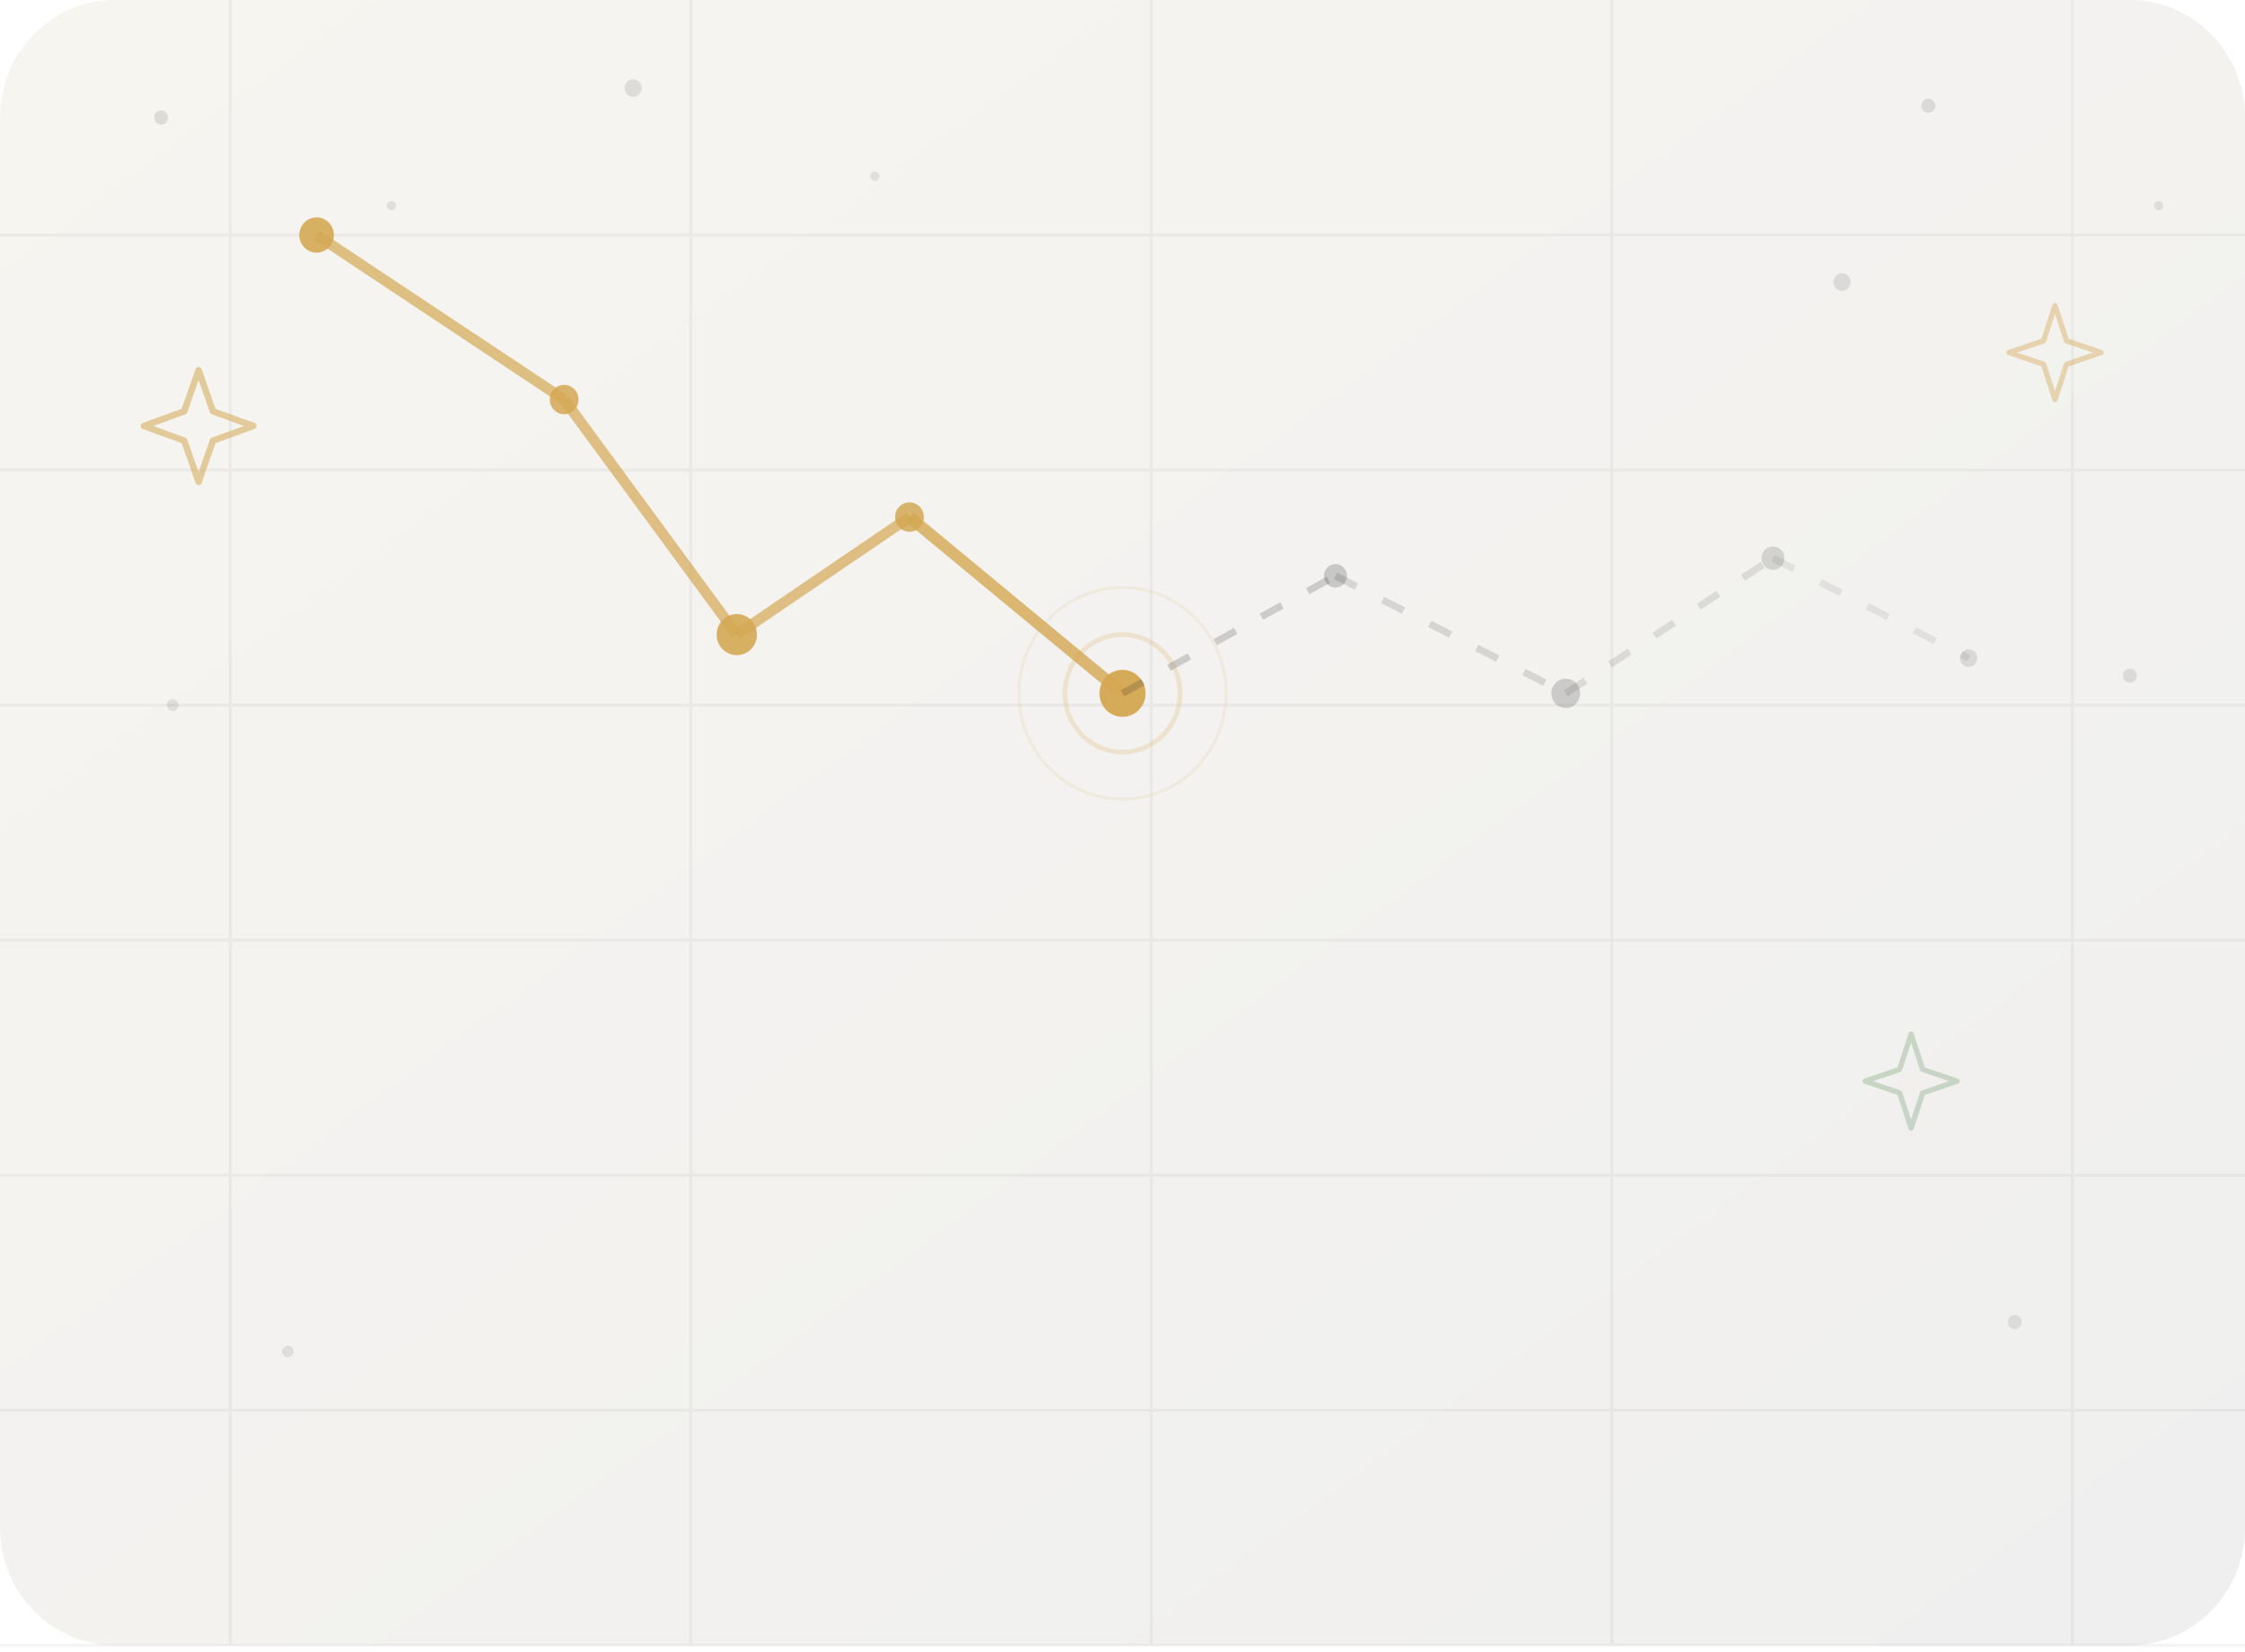
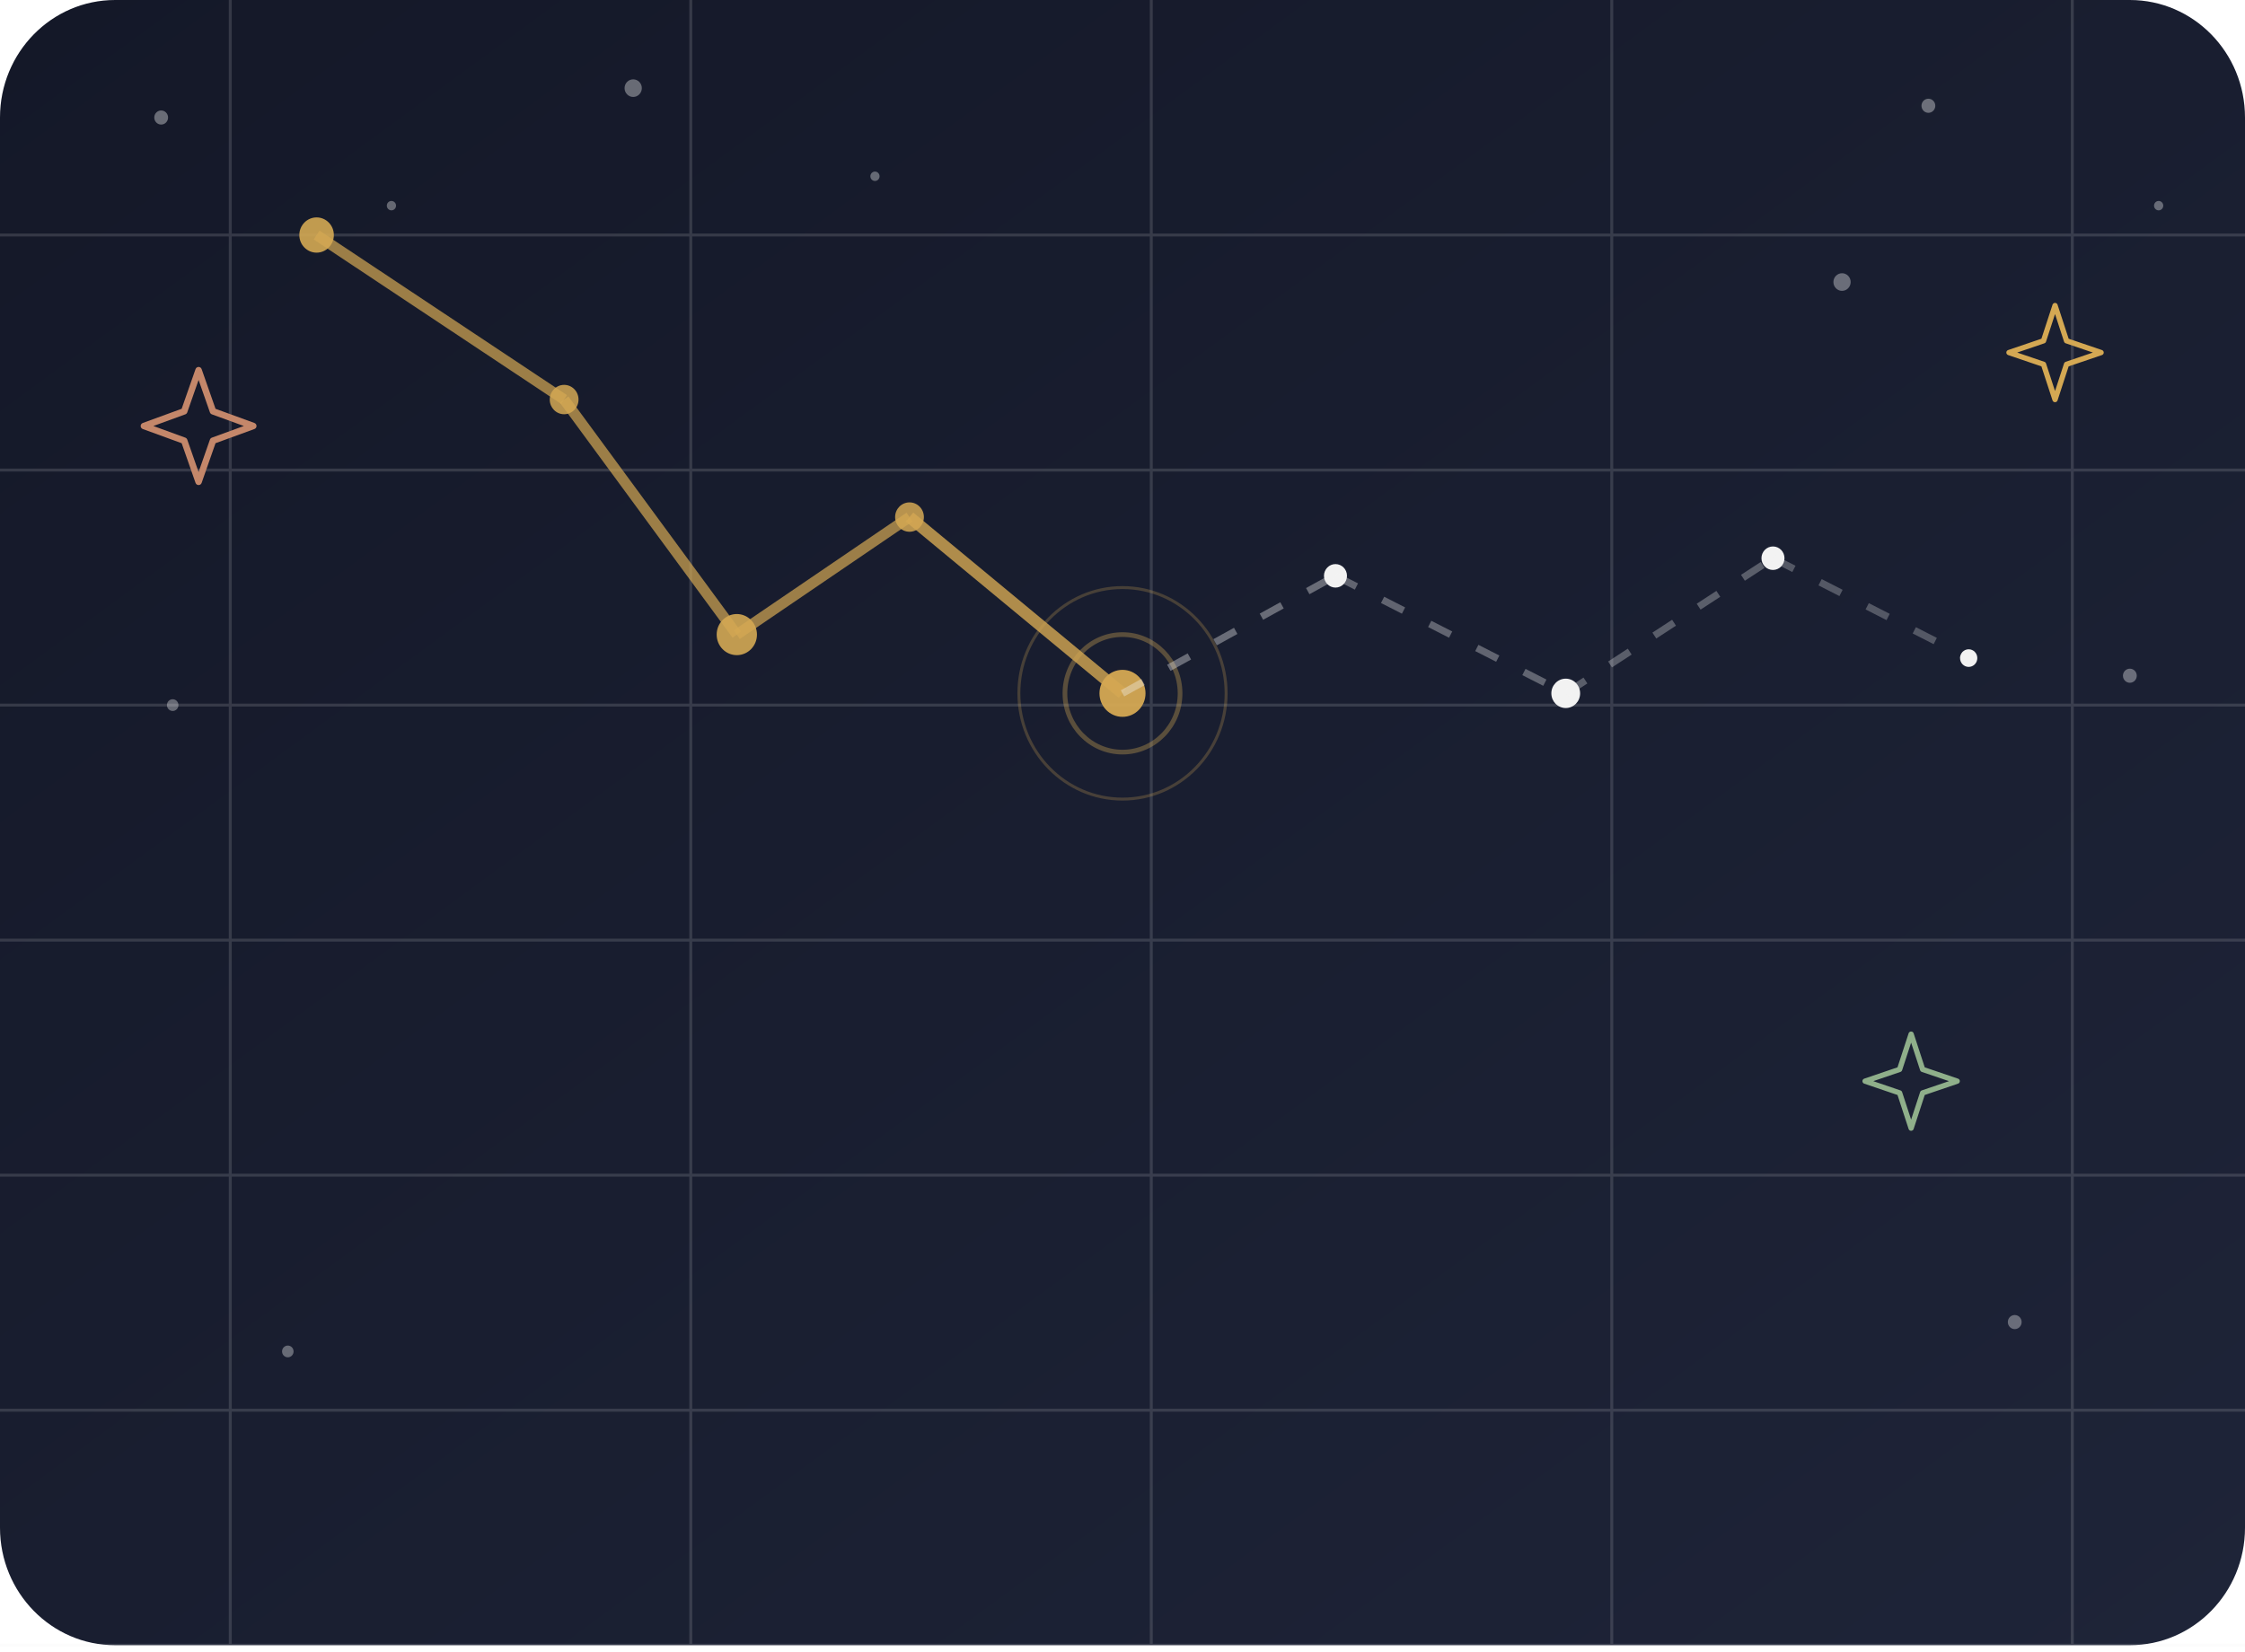
<svg xmlns="http://www.w3.org/2000/svg" width="382" height="281" viewBox="0 0 382 281" fill="none">
  <path d="M362.41 0H19.59C8.771 0 0 8.954 0 20V260C0 271.046 8.771 280 19.59 280H362.41C373.229 280 382 271.046 382 260V20C382 8.954 373.229 0 362.41 0Z" fill="url(#paint0_linear_543_9655)" />
-   <g opacity="0.05">
-     <path d="M0 40H382" stroke="#1A1C1E" stroke-width="0.5" />
-     <path d="M0 80H382" stroke="#1A1C1E" stroke-width="0.5" />
-     <path d="M0 120H382" stroke="#1A1C1E" stroke-width="0.5" />
-     <path d="M0 160H382" stroke="#1A1C1E" stroke-width="0.5" />
-     <path d="M0 200H382" stroke="#1A1C1E" stroke-width="0.5" />
-     <path d="M0 240H382" stroke="#1A1C1E" stroke-width="0.5" />
-     <path d="M0 280H382" stroke="#1A1C1E" stroke-width="0.5" />
-     <path d="M39.18 0V280" stroke="#1A1C1E" stroke-width="0.5" />
-     <path d="M117.539 0V280" stroke="#1A1C1E" stroke-width="0.5" />
-     <path d="M195.896 0V280" stroke="#1A1C1E" stroke-width="0.5" />
-     <path d="M274.256 0V280" stroke="#1A1C1E" stroke-width="0.5" />
-     <path d="M352.615 0V280" stroke="#1A1C1E" stroke-width="0.5" />
+   <g opacity="0.15" stroke="#E8E8E8" stroke-width="0.5">
+     <path d="M0 40H382" />
+     <path d="M0 80H382" />
+     <path d="M0 120H382" />
+     <path d="M0 160H382" />
+     <path d="M0 200H382" />
+     <path d="M0 240H382" />
+     <path d="M0 280H382" />
+     <path d="M39.18 0V280" />
+     <path d="M117.539 0V280" />
+     <path d="M195.896 0V280" />
+     <path d="M274.256 0V280" />
+     <path d="M352.615 0V280" />
  </g>
-   <path opacity="0.12" d="M27.424 21.2C28.074 21.2 28.6 20.663 28.6 20C28.6 19.337 28.074 18.8 27.424 18.8C26.775 18.8 26.249 19.337 26.249 20C26.249 20.663 26.775 21.2 27.424 21.2Z" fill="#1A1C1E" />
-   <path opacity="0.1" d="M66.605 35.8C67.038 35.8 67.388 35.442 67.388 35C67.388 34.558 67.038 34.2 66.605 34.2C66.172 34.2 65.821 34.558 65.821 35C65.821 35.442 66.172 35.8 66.605 35.8Z" fill="#1A1C1E" />
-   <path opacity="0.11" d="M107.743 16.5C108.554 16.5 109.212 15.828 109.212 15C109.212 14.172 108.554 13.5 107.743 13.5C106.931 13.5 106.273 14.172 106.273 15C106.273 15.828 106.931 16.5 107.743 16.5Z" fill="#1A1C1E" />
-   <path opacity="0.1" d="M148.881 30.8C149.314 30.8 149.665 30.442 149.665 30C149.665 29.558 149.314 29.2 148.881 29.2C148.448 29.2 148.098 29.558 148.098 30C148.098 30.442 148.448 30.8 148.881 30.8Z" fill="#1A1C1E" />
-   <path opacity="0.12" d="M328.128 19.2C328.777 19.2 329.303 18.663 329.303 18C329.303 17.337 328.777 16.8 328.128 16.8C327.478 16.8 326.952 17.337 326.952 18C326.952 18.663 327.478 19.2 328.128 19.2Z" fill="#1A1C1E" />
-   <path opacity="0.1" d="M367.307 35.8C367.74 35.8 368.091 35.442 368.091 35C368.091 34.558 367.74 34.2 367.307 34.2C366.874 34.2 366.523 34.558 366.523 35C366.523 35.442 366.874 35.8 367.307 35.8Z" fill="#1A1C1E" />
-   <path opacity="0.11" d="M313.434 49.5C314.246 49.5 314.903 48.828 314.903 48C314.903 47.172 314.246 46.5 313.434 46.5C312.623 46.5 311.965 47.172 311.965 48C311.965 48.828 312.623 49.5 313.434 49.5Z" fill="#1A1C1E" />
-   <path opacity="0.1" d="M29.384 121C29.925 121 30.363 120.552 30.363 120C30.363 119.448 29.925 119 29.384 119C28.843 119 28.404 119.448 28.404 120C28.404 120.552 28.843 121 29.384 121Z" fill="#1A1C1E" />
-   <path opacity="0.11" d="M362.409 116.2C363.058 116.2 363.584 115.663 363.584 115C363.584 114.337 363.058 113.8 362.409 113.8C361.76 113.8 361.233 114.337 361.233 115C361.233 115.663 361.76 116.2 362.409 116.2Z" fill="#1A1C1E" />
-   <path opacity="0.1" d="M48.974 231C49.515 231 49.953 230.552 49.953 230C49.953 229.448 49.515 229 48.974 229C48.433 229 47.994 229.448 47.994 230C47.994 230.552 48.433 231 48.974 231Z" fill="#1A1C1E" />
-   <path opacity="0.1" d="M342.819 226.2C343.468 226.2 343.994 225.663 343.994 225C343.994 224.337 343.468 223.8 342.819 223.8C342.17 223.8 341.644 224.337 341.644 225C341.644 225.663 342.17 226.2 342.819 226.2Z" fill="#1A1C1E" />
+   <path opacity="0.37" d="M27.424 21.2C28.074 21.2 28.6 20.663 28.6 20C28.6 19.337 28.074 18.8 27.424 18.8C26.775 18.8 26.249 19.337 26.249 20C26.249 20.663 26.775 21.2 27.424 21.2Z" fill="#F9F9F9" />
+   <path opacity="0.35" d="M66.605 35.8C67.038 35.8 67.388 35.442 67.388 35C67.388 34.558 67.038 34.2 66.605 34.2C66.172 34.2 65.821 34.558 65.821 35C65.821 35.442 66.172 35.8 66.605 35.8Z" fill="#F9F9F9" />
+   <path opacity="0.36" d="M107.743 16.5C108.554 16.5 109.212 15.828 109.212 15C109.212 14.172 108.554 13.5 107.743 13.5C106.931 13.5 106.273 14.172 106.273 15C106.273 15.828 106.931 16.5 107.743 16.5Z" fill="#F9F9F9" />
+   <path opacity="0.35" d="M148.881 30.8C149.314 30.8 149.665 30.442 149.665 30C149.665 29.558 149.314 29.2 148.881 29.2C148.448 29.2 148.098 29.558 148.098 30C148.098 30.442 148.448 30.8 148.881 30.8Z" fill="#F9F9F9" />
+   <path opacity="0.37" d="M328.128 19.2C328.777 19.2 329.303 18.663 329.303 18C329.303 17.337 328.777 16.8 328.128 16.8C327.478 16.8 326.952 17.337 326.952 18C326.952 18.663 327.478 19.2 328.128 19.2Z" fill="#F9F9F9" />
+   <path opacity="0.35" d="M367.307 35.8C367.74 35.8 368.091 35.442 368.091 35C368.091 34.558 367.74 34.2 367.307 34.2C366.874 34.2 366.523 34.558 366.523 35C366.523 35.442 366.874 35.8 367.307 35.8Z" fill="#F9F9F9" />
+   <path opacity="0.36" d="M313.434 49.5C314.246 49.5 314.903 48.828 314.903 48C314.903 47.172 314.246 46.5 313.434 46.5C312.623 46.5 311.965 47.172 311.965 48C311.965 48.828 312.623 49.5 313.434 49.5Z" fill="#F9F9F9" />
+   <path opacity="0.35" d="M29.384 121C29.925 121 30.363 120.552 30.363 120C30.363 119.448 29.925 119 29.384 119C28.843 119 28.404 119.448 28.404 120C28.404 120.552 28.843 121 29.384 121Z" fill="#F9F9F9" />
+   <path opacity="0.36" d="M362.409 116.2C363.058 116.2 363.584 115.663 363.584 115C363.584 114.337 363.058 113.8 362.409 113.8C361.76 113.8 361.233 114.337 361.233 115C361.233 115.663 361.76 116.2 362.409 116.2Z" fill="#F9F9F9" />
+   <path opacity="0.35" d="M48.974 231C49.515 231 49.953 230.552 49.953 230C49.953 229.448 49.515 229 48.974 229C48.433 229 47.994 229.448 47.994 230C47.994 230.552 48.433 231 48.974 231Z" fill="#F9F9F9" />
+   <path opacity="0.35" d="M342.819 226.2C343.468 226.2 343.994 225.663 343.994 225C343.994 224.337 343.468 223.8 342.819 223.8C342.17 223.8 341.644 224.337 341.644 225C341.644 225.663 342.17 226.2 342.819 226.2Z" fill="#F9F9F9" />
  <path opacity="0.9" d="M53.87 43C55.493 43 56.809 41.657 56.809 40C56.809 38.343 55.493 37 53.87 37C52.247 37 50.932 38.343 50.932 40C50.932 41.657 52.247 43 53.87 43Z" fill="#D4A853" />
  <path opacity="0.85" d="M95.99 70.5C97.342 70.5 98.439 69.381 98.439 68C98.439 66.619 97.342 65.5 95.99 65.5C94.637 65.5 93.541 66.619 93.541 68C93.541 69.381 94.637 70.5 95.99 70.5Z" fill="#D4A853" />
  <path opacity="0.9" d="M125.374 111.5C127.267 111.5 128.802 109.933 128.802 108C128.802 106.067 127.267 104.5 125.374 104.5C123.48 104.5 121.945 106.067 121.945 108C121.945 109.933 123.48 111.5 125.374 111.5Z" fill="#D4A853" />
  <path opacity="0.85" d="M154.757 90.5C156.11 90.5 157.206 89.381 157.206 88C157.206 86.619 156.11 85.5 154.757 85.5C153.405 85.5 152.309 86.619 152.309 88C152.309 89.381 153.405 90.5 154.757 90.5Z" fill="#D4A853" />
  <path opacity="0.95" d="M190.999 122C193.163 122 194.917 120.209 194.917 118C194.917 115.791 193.163 114 190.999 114C188.835 114 187.081 115.791 187.081 118C187.081 120.209 188.835 122 190.999 122Z" fill="#D4A853" />
  <path opacity="0.7" d="M53.871 40L95.989 68" stroke="#D4A853" stroke-width="1.8" />
  <path opacity="0.7" d="M95.988 68L125.373 108" stroke="#D4A853" stroke-width="1.8" />
  <path opacity="0.7" d="M125.373 108L154.758 88" stroke="#D4A853" stroke-width="1.8" />
  <path opacity="0.8" d="M154.758 88L190.999 118" stroke="#D4A853" stroke-width="2" />
-   <path opacity="0.22" d="M191 128C196.41 128 200.795 123.523 200.795 118C200.795 112.477 196.41 108 191 108C185.59 108 181.205 112.477 181.205 118C181.205 123.523 185.59 128 191 128Z" stroke="#D4A853" stroke-width="0.8" />
-   <path opacity="0.12" d="M191 136C200.737 136 208.631 127.941 208.631 118C208.631 108.059 200.737 100 191 100C181.263 100 173.369 108.059 173.369 118C173.369 127.941 181.263 136 191 136Z" stroke="#D4A853" stroke-width="0.5" />
-   <path opacity="0.2" d="M227.24 100C228.322 100 229.199 99.105 229.199 98C229.199 96.895 228.322 96 227.24 96C226.158 96 225.281 96.895 225.281 98C225.281 99.105 226.158 100 227.24 100Z" fill="#1A1C1E" />
-   <path opacity="0.18" d="M266.419 120.5C267.772 120.5 268.868 119.381 268.868 118C268.868 116.619 267.772 115.5 266.419 115.5C265.067 115.5 263.971 116.619 263.971 118C263.971 119.381 265.067 120.5 266.419 120.5Z" fill="#1A1C1E" />
-   <path opacity="0.15" d="M301.682 97C302.764 97 303.641 96.105 303.641 95C303.641 93.895 302.764 93 301.682 93C300.6 93 299.723 93.895 299.723 95C299.723 96.105 300.6 97 301.682 97Z" fill="#1A1C1E" />
-   <path opacity="0.12" d="M334.983 113.5C335.794 113.5 336.452 112.828 336.452 112C336.452 111.172 335.794 110.5 334.983 110.5C334.171 110.5 333.514 111.172 333.514 112C333.514 112.828 334.171 113.5 334.983 113.5Z" fill="#1A1C1E" />
-   <path opacity="0.18" d="M191 118L227.241 98" stroke="#1A1C1E" stroke-width="1.2" stroke-dasharray="4 5" />
-   <path opacity="0.14" d="M227.24 98L266.42 118" stroke="#1A1C1E" stroke-width="1.2" stroke-dasharray="4 5" />
-   <path opacity="0.11" d="M266.42 118L301.681 95" stroke="#1A1C1E" stroke-width="1.2" stroke-dasharray="4 5" />
-   <path opacity="0.08" d="M301.682 95L334.984 112" stroke="#1A1C1E" stroke-width="1.2" stroke-dasharray="4 5" />
-   <path opacity="0.55" d="M31.343 70L33.791 63L36.24 70L43.097 72.5L36.24 75L33.791 82L31.343 75L24.486 72.5L31.343 70Z" stroke="#D4A853" stroke-width="1.1" stroke-linejoin="round" />
-   <path opacity="0.42" d="M347.717 58L349.676 52L351.635 58L357.512 60L351.635 62L349.676 68L347.717 62L341.84 60L347.717 58Z" stroke="#D4A853" stroke-width="0.9" stroke-linejoin="round" />
-   <path opacity="0.42" d="M323.23 182L325.189 176L327.148 182L333.025 184L327.148 186L325.189 192L323.23 186L317.354 184L323.23 182Z" stroke="#8FAF8A" stroke-width="0.9" stroke-linejoin="round" />
+   <path opacity="0.35" d="M191 128C196.41 128 200.795 123.523 200.795 118C200.795 112.477 196.41 108 191 108C185.59 108 181.205 112.477 181.205 118C181.205 123.523 185.59 128 191 128Z" stroke="#D4A853" stroke-width="0.8" />
+   <path opacity="0.25" d="M191 136C200.737 136 208.631 127.941 208.631 118C208.631 108.059 200.737 100 191 100C181.263 100 173.369 108.059 173.369 118C173.369 127.941 181.263 136 191 136Z" stroke="#D4A853" stroke-width="0.5" />
+   <path opacity="1" d="M227.24 100C228.322 100 229.199 99.105 229.199 98C229.199 96.895 228.322 96 227.24 96C226.158 96 225.281 96.895 225.281 98C225.281 99.105 226.158 100 227.24 100Z" fill="#F2F2F2" />
+   <path opacity="1" d="M266.419 120.5C267.772 120.5 268.868 119.381 268.868 118C268.868 116.619 267.772 115.5 266.419 115.5C265.067 115.5 263.971 116.619 263.971 118C263.971 119.381 265.067 120.5 266.419 120.5Z" fill="#F2F2F2" />
+   <path opacity="1" d="M301.682 97C302.764 97 303.641 96.105 303.641 95C303.641 93.895 302.764 93 301.682 93C300.6 93 299.723 93.895 299.723 95C299.723 96.105 300.6 97 301.682 97Z" fill="#F2F2F2" />
+   <path opacity="1" d="M334.983 113.5C335.794 113.5 336.452 112.828 336.452 112C336.452 111.172 335.794 110.5 334.983 110.5C334.171 110.5 333.514 111.172 333.514 112C333.514 112.828 334.171 113.5 334.983 113.5Z" fill="#F2F2F2" />
+   <path opacity="0.37" d="M191 118L227.241 98" stroke="#F2F2F2" stroke-width="1.2" stroke-dasharray="4 5" />
+   <path opacity="0.33" d="M227.24 98L266.42 118" stroke="#F2F2F2" stroke-width="1.2" stroke-dasharray="4 5" />
+   <path opacity="0.30" d="M266.42 118L301.681 95" stroke="#F2F2F2" stroke-width="1.2" stroke-dasharray="4 5" />
+   <path opacity="0.27" d="M301.682 95L334.984 112" stroke="#F2F2F2" stroke-width="1.2" stroke-dasharray="4 5" />
+   <path opacity="1" d="M31.343 70L33.791 63L36.24 70L43.097 72.5L36.24 75L33.791 82L31.343 75L24.486 72.5L31.343 70Z" stroke="#C4876A" stroke-width="1.1" stroke-linejoin="round" />
+   <path opacity="1" d="M347.717 58L349.676 52L351.635 58L357.512 60L351.635 62L349.676 68L347.717 62L341.84 60L347.717 58Z" stroke="#D4A853" stroke-width="0.9" stroke-linejoin="round" />
+   <path opacity="1" d="M323.23 182L325.189 176L327.148 182L333.025 184L327.148 186L325.189 192L323.23 186L317.354 184L323.23 182Z" stroke="#8FAF8A" stroke-width="0.9" stroke-linejoin="round" />
  <defs>
    <linearGradient id="paint0_linear_543_9655" x1="0" y1="0" x2="267.014" y2="364.283" gradientUnits="userSpaceOnUse">
-       <stop stop-color="#F7F5F0" />
-       <stop offset="1" stop-color="#EFEFEF" />
+       <stop stop-color="#141828" />
+       <stop offset="1" stop-color="#1E2438" />
    </linearGradient>
  </defs>
</svg>
